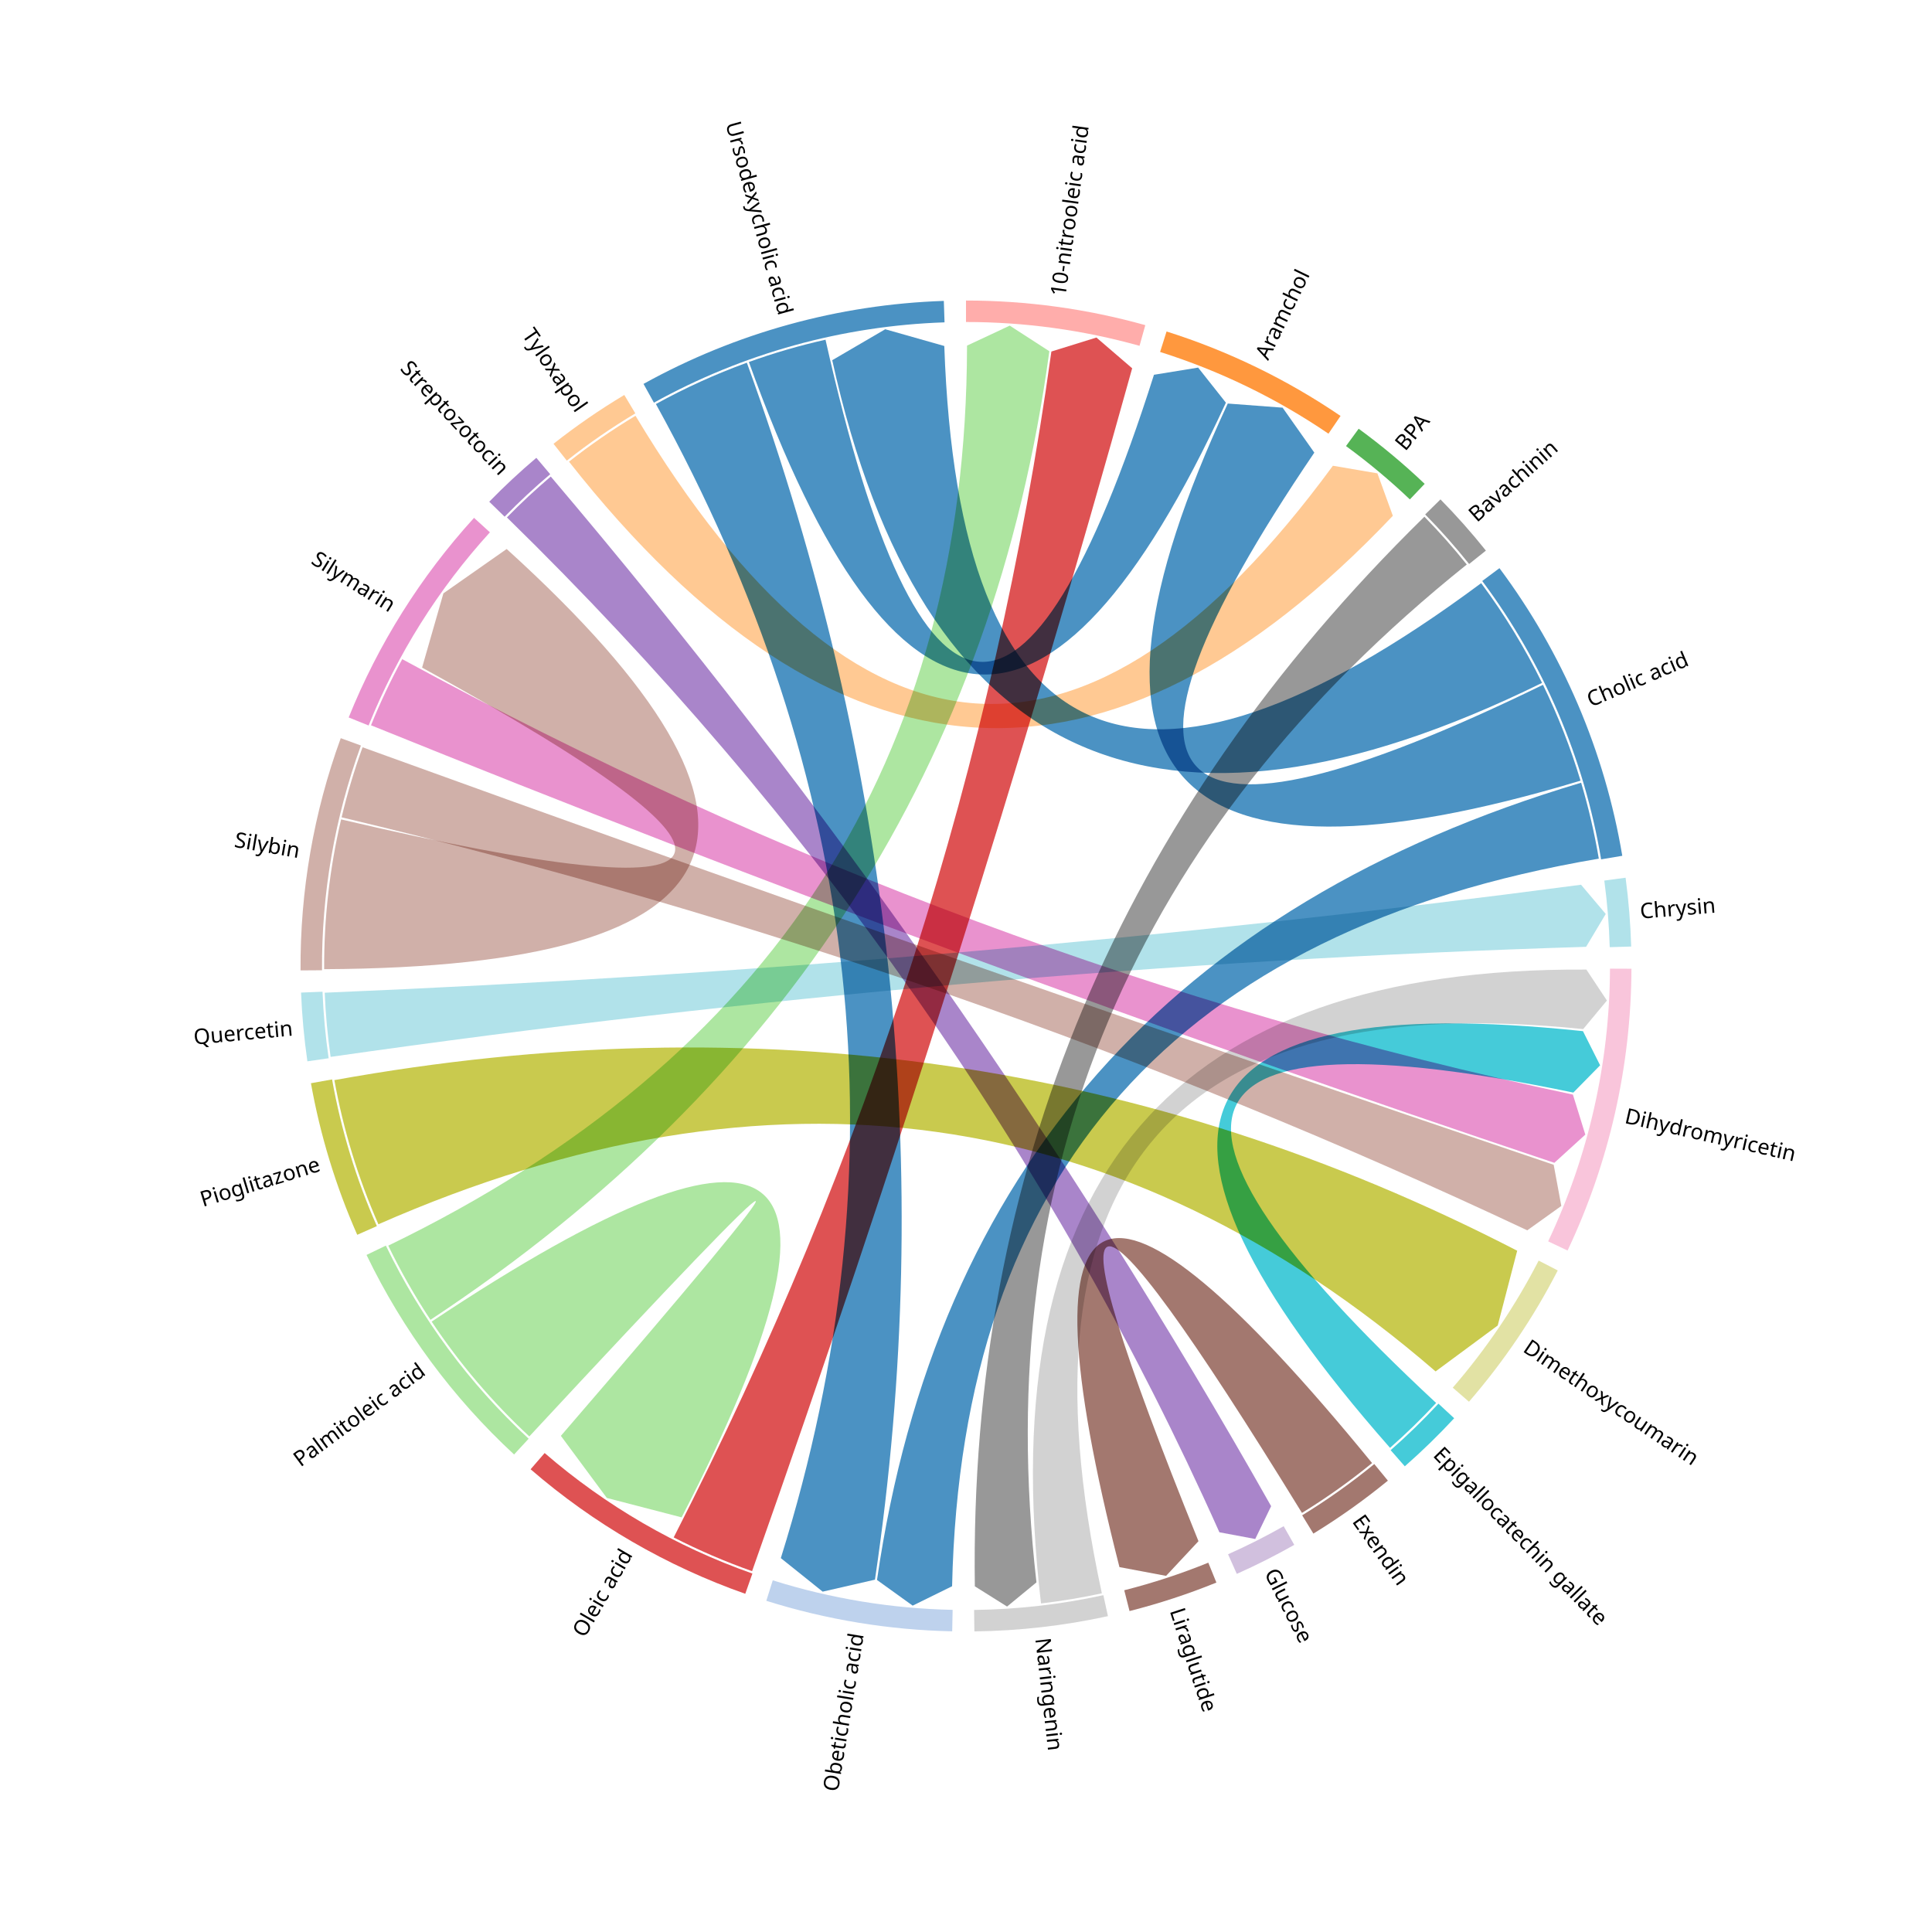
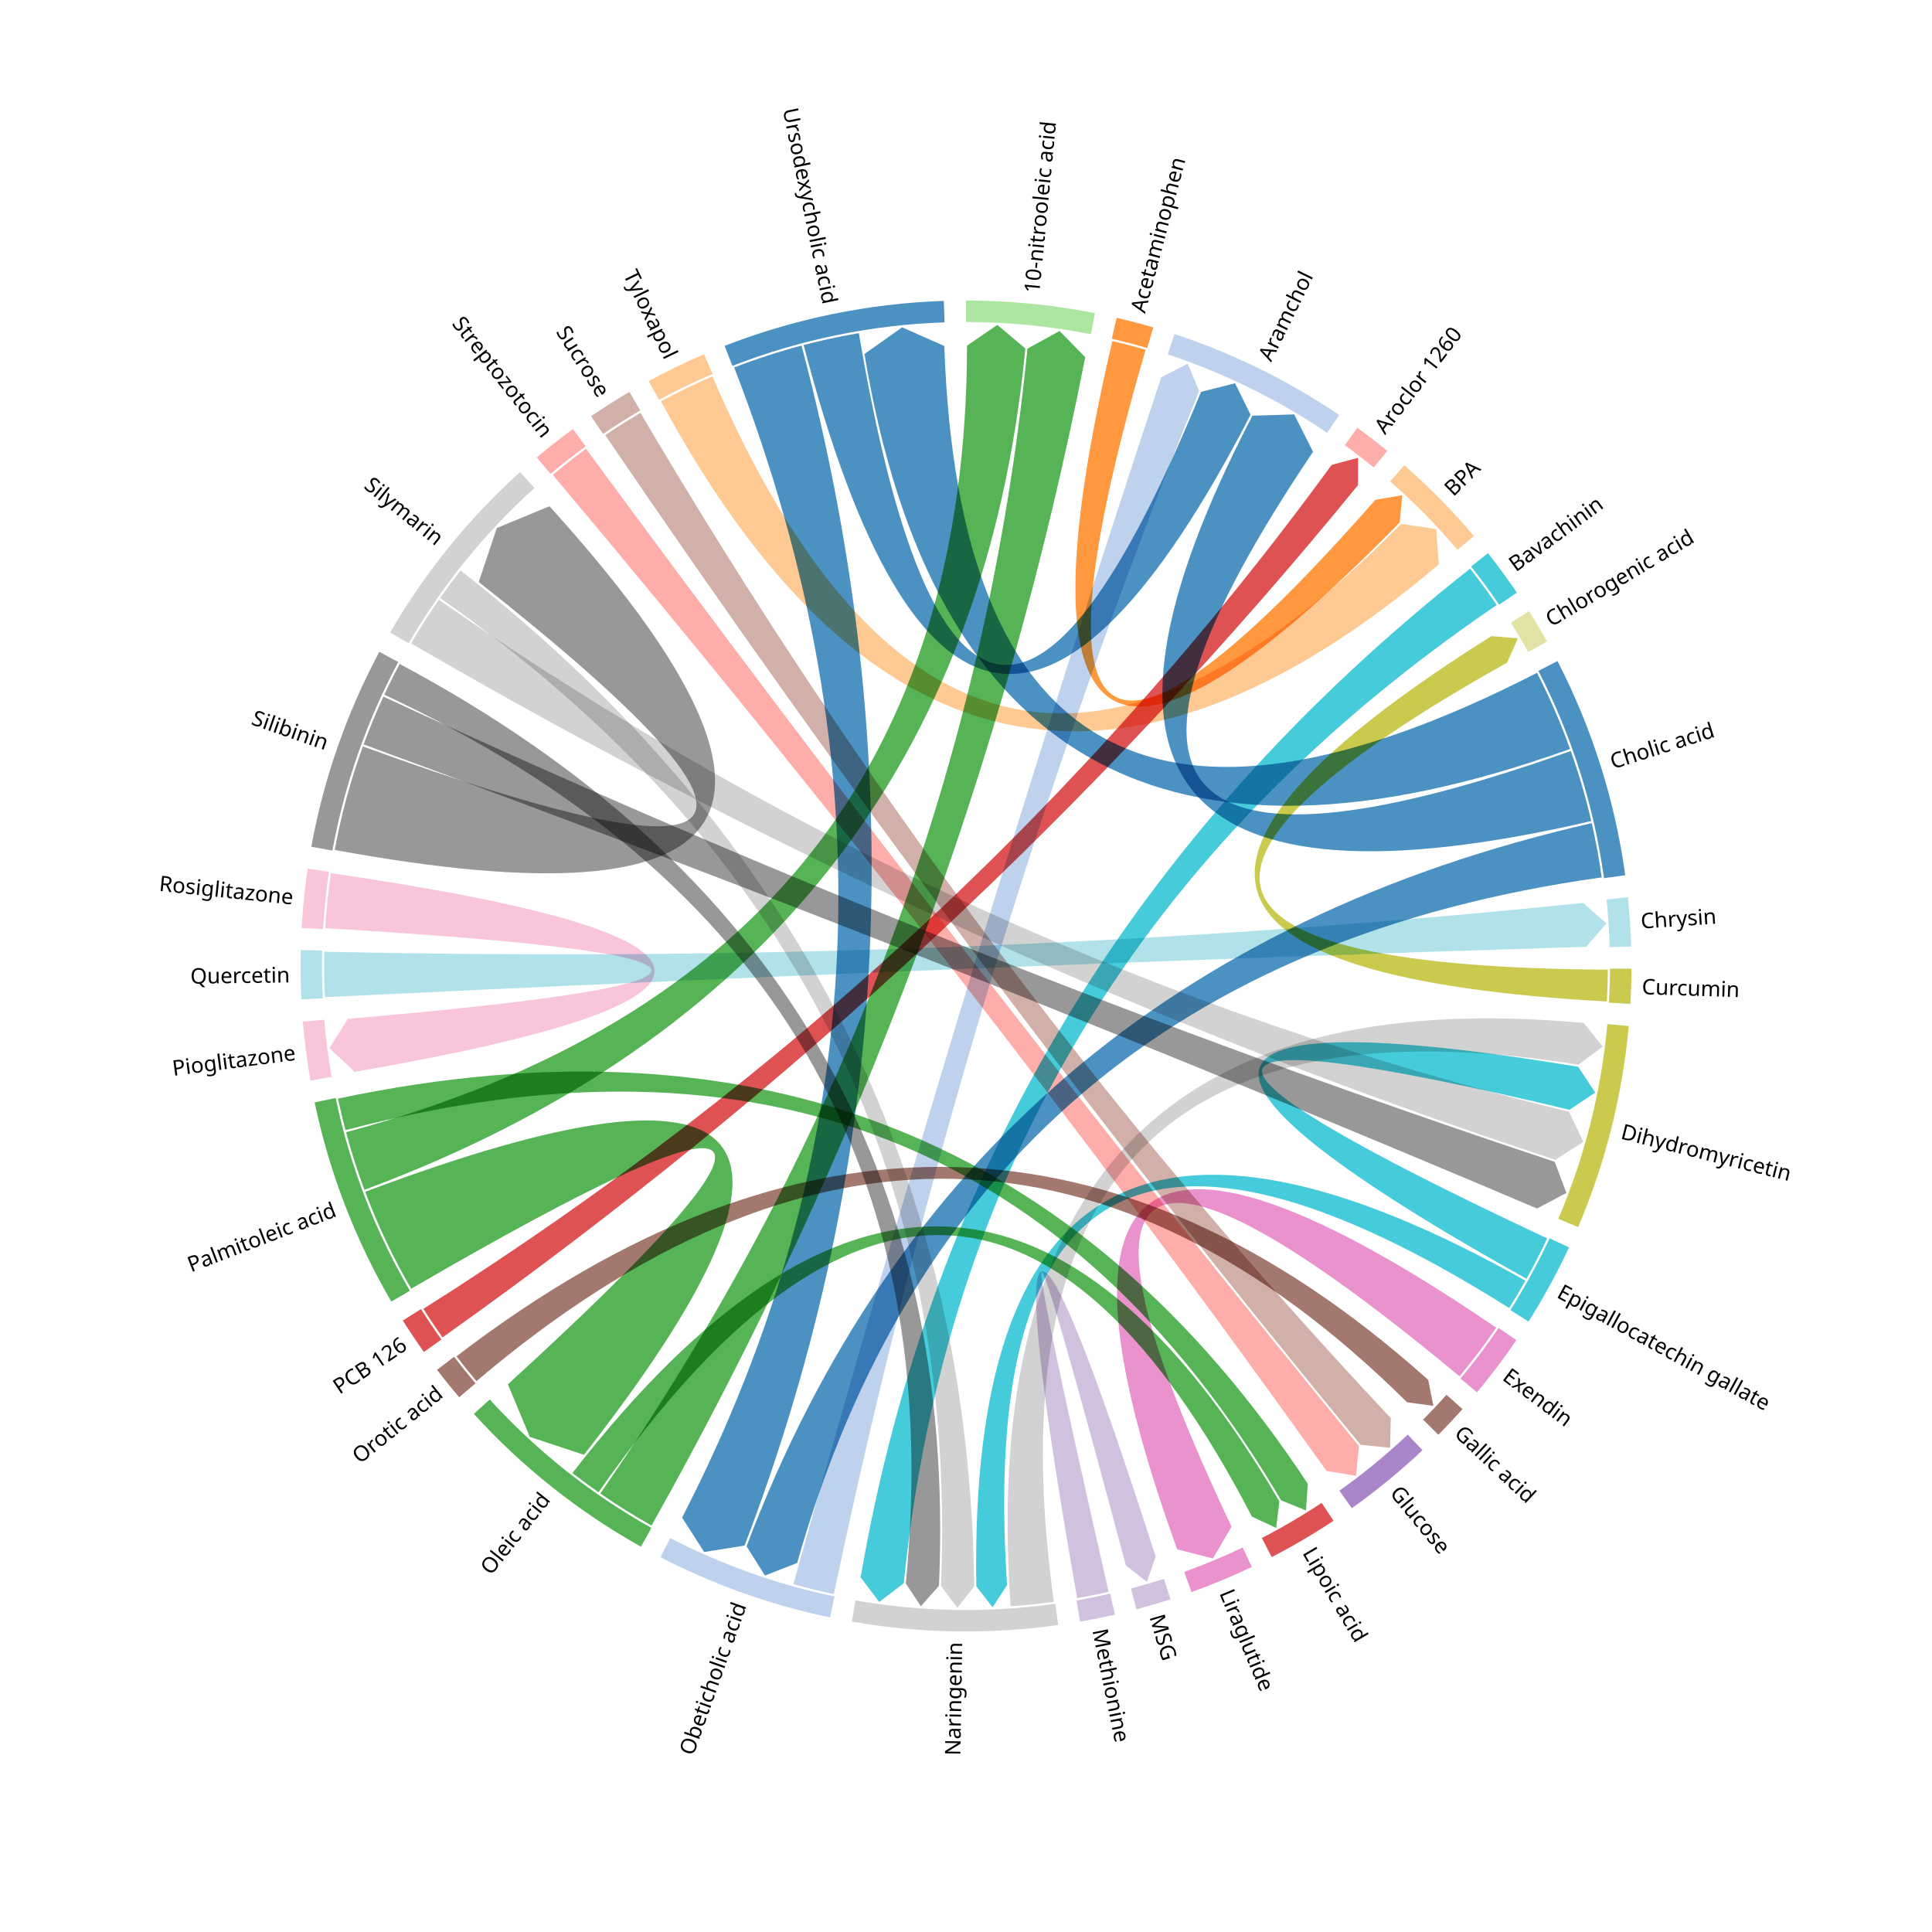
<svg width="900" height="900" viewBox="-450,-450,900,900">
  <g font-size="10" font-family="sans-serif">
    <g>
-       <path fill="#ff9896" fill-opacity="0.8" d="M1.8982025386783973e-14,-310A310,310,0,0,1,83.528,-298.535L80.833,-288.905A300,300,0,0,0,1.8369701987210297e-14,-300Z" />
-       <text dy="0.35em" transform="         rotate(-82.18438)         translate(315)                ">10-nitrooleic acid</text>
+       <path fill="#98df8a" fill-opacity="0.8" d="M1.8982025386783973e-14,-310A310,310,0,0,1,60.081,-304.122L58.143,-294.312A300,300,0,0,0,1.8369701987210297e-14,-300Z" />
+       <text dy="0.35em" transform="         rotate(-84.41238)         translate(315)                ">10-nitrooleic acid</text>
    </g>
    <g>
-       <path fill="#ff7f0e" fill-opacity="0.8" d="M93.431,-295.585A310,310,0,0,1,174.477,-256.237L168.849,-247.972A300,300,0,0,0,90.417,-286.05Z" />
-       <text dy="0.35em" transform="         rotate(-64.10358)         translate(315)                ">Aramchol</text>
+       <path fill="#ff7f0e" fill-opacity="0.8" d="M70.183,-301.951A310,310,0,0,1,87.238,-297.472L84.424,-287.876A300,300,0,0,0,67.919,-292.21Z" />
+       <text dy="0.35em" transform="         rotate(-75.28518)         translate(315)                ">Acetaminophen</text>
    </g>
    <g>
-       <path fill="#2ca02c" fill-opacity="0.8" d="M182.92,-250.28A310,310,0,0,1,213.665,-224.605L206.773,-217.359A300,300,0,0,0,177.019,-242.207Z" />
-       <text dy="0.35em" transform="         rotate(-50.13411)         translate(315)                ">BPA</text>
+       <path fill="#aec7e8" fill-opacity="0.8" d="M97.103,-294.399A310,310,0,0,1,173.855,-256.66L168.247,-248.381A300,300,0,0,0,93.971,-284.903Z" />
+       <text dy="0.35em" transform="         rotate(-63.81645)         translate(315)                ">Aramchol</text>
    </g>
    <g>
-       <path fill="#7f7f7f" fill-opacity="0.8" d="M221.032,-217.359A310,310,0,0,1,242.188,-193.507L234.376,-187.264A300,300,0,0,0,213.902,-210.347Z" />
-       <text dy="0.35em" transform="         rotate(-41.57228)         translate(315)                ">Bavachinin</text>
+       <path fill="#ff9896" fill-opacity="0.8" d="M182.312,-250.724A310,310,0,0,1,196.273,-239.952L189.941,-232.212A300,300,0,0,0,176.431,-242.636Z" />
+       <text dy="0.35em" transform="         rotate(-52.34772)         translate(315)                ">Aroclor 1260</text>
    </g>
    <g>
-       <path fill="#1f77b4" fill-opacity="0.8" d="M248.503,-185.328A310,310,0,0,1,305.72,-51.336L295.858,-49.68A300,300,0,0,0,240.487,-179.349Z" />
-       <text dy="0.35em" transform="         rotate(-23.12341)         translate(315)                ">Cholic acid</text>
+       <path fill="#ffbb78" fill-opacity="0.8" d="M204.161,-233.278A310,310,0,0,1,236.595,-200.307L228.963,-193.846A300,300,0,0,0,197.575,-225.753Z" />
+       <text dy="0.35em" transform="         rotate(-44.53012)         translate(315)                ">BPA</text>
    </g>
    <g>
-       <path fill="#9edae5" fill-opacity="0.8" d="M307.261,-41.119A310,310,0,0,1,309.867,-9.064L299.872,-8.772A300,300,0,0,0,297.349,-39.792Z" />
-       <text dy="0.35em" transform="         rotate(-4.648907)         translate(315)                ">Chrysin</text>
+       <path fill="#17becf" fill-opacity="0.8" d="M243.139,-192.311A310,310,0,0,1,256.615,-173.921L248.338,-168.311A300,300,0,0,0,235.296,-186.107Z" />
+       <text dy="0.35em" transform="         rotate(-36.23483)         translate(315)                ">Bavachinin</text>
    </g>
    <g>
-       <path fill="#f7b6d2" fill-opacity="0.8" d="M309.997,1.268A310,310,0,0,1,280.233,132.55L271.193,128.274A300,300,0,0,0,299.997,1.227Z" />
-       <text dy="0.35em" transform="         rotate(12.7742)         translate(315)                ">Dihydromyricetin</text>
+       <path fill="#dbdb8d" fill-opacity="0.8" d="M262.269,-165.272A310,310,0,0,1,270.651,-151.156L261.92,-146.28A300,300,0,0,0,253.809,-159.941Z" />
+       <text dy="0.35em" transform="         rotate(-30.70025)         translate(315)                ">Chlorogenic acid</text>
    </g>
    <g>
-       <path fill="#dbdb8d" fill-opacity="0.8" d="M275.66,141.816A310,310,0,0,1,234.31,202.975L226.752,196.427A300,300,0,0,0,266.767,137.241Z" />
-       <text dy="0.35em" transform="         rotate(34.06264)         translate(315)                ">Dimethoxycoumarin</text>
+       <path fill="#1f77b4" fill-opacity="0.8" d="M275.538,-142.052A310,310,0,0,1,307.103,-42.283L297.196,-40.919A300,300,0,0,0,266.65,-137.47Z" />
+       <text dy="0.35em" transform="         rotate(-17.55622)         translate(315)                ">Cholic acid</text>
    </g>
    <g>
-       <path fill="#17becf" fill-opacity="0.8" d="M227.415,210.671A310,310,0,0,1,204.411,233.058L197.817,225.54A300,300,0,0,0,220.079,203.875Z" />
-       <text dy="0.35em" transform="         rotate(45.77889)         translate(315)                ">Epigallocatechin gallate</text>
+       <path fill="#9edae5" fill-opacity="0.8" d="M308.341,-32.025A310,310,0,0,1,309.867,-9.078L299.871,-8.785A300,300,0,0,0,298.395,-30.992Z" />
+       <text dy="0.35em" transform="         rotate(-3.803797)         translate(315)                ">Chrysin</text>
    </g>
    <g>
-       <path fill="#8c564b" fill-opacity="0.8" d="M196.53,239.741A310,310,0,0,1,161.82,264.413L156.6,255.884A300,300,0,0,0,190.191,232.008Z" />
-       <text dy="0.35em" transform="         rotate(54.59497)         translate(315)                ">Exendin</text>
+       <path fill="#bcbd22" fill-opacity="0.8" d="M309.997,1.254A310,310,0,0,1,309.496,17.664L299.513,17.094A300,300,0,0,0,299.998,1.214Z" />
+       <text dy="0.35em" transform="         rotate(1.749116)         translate(315)                ">Curcumin</text>
    </g>
    <g>
-       <path fill="#c5b0d5" fill-opacity="0.8" d="M152.918,269.659A310,310,0,0,1,126.147,283.173L122.077,274.038A300,300,0,0,0,147.985,260.96Z" />
-       <text dy="0.35em" transform="         rotate(63.21576)         translate(315)                ">Glucose</text>
+       <path fill="#bcbd22" fill-opacity="0.8" d="M308.736,27.968A310,310,0,0,1,285.131,121.658L275.933,117.733A300,300,0,0,0,298.777,27.066Z" />
+       <text dy="0.35em" transform="         rotate(14.14147)         translate(315)                ">Dihydromyricetin</text>
    </g>
    <g>
-       <path fill="#8c564b" fill-opacity="0.8" d="M116.639,287.22A310,310,0,0,1,76.176,300.495L73.719,290.802A300,300,0,0,0,112.877,277.955Z" />
-       <text dy="0.35em" transform="         rotate(71.83654)         translate(315)                ">Liraglutide</text>
+       <path fill="#17becf" fill-opacity="0.8" d="M280.918,131.093A310,310,0,0,1,262.047,165.624L253.594,160.282A300,300,0,0,0,271.856,126.864Z" />
+       <text dy="0.35em" transform="         rotate(28.65554)         translate(315)                ">Epigallocatechin gallate</text>
    </g>
    <g>
-       <path fill="#c7c7c7" fill-opacity="0.8" d="M66.119,302.867A310,310,0,0,1,3.9,309.975L3.774,299.976A300,300,0,0,0,63.986,293.097Z" />
-       <text dy="0.35em" transform="         rotate(83.48204)         translate(315)                ">Naringenin</text>
+       <path fill="#e377c2" fill-opacity="0.8" d="M256.381,174.266A310,310,0,0,1,238.043,198.583L230.365,192.177A300,300,0,0,0,248.111,168.644Z" />
+       <text dy="0.35em" transform="         rotate(37.02019)         translate(315)                ">Exendin</text>
    </g>
    <g>
-       <path fill="#aec7e8" fill-opacity="0.8" d="M-6.433,309.933A310,310,0,0,1,-93.02,295.715L-90.02,286.176A300,300,0,0,0,-6.225,299.935Z" />
-       <text dy="0.35em" transform="         rotate(99.3253)         translate(315)         rotate(180)       " text-anchor="end">Obeticholic acid</text>
+       <path fill="#8c564b" fill-opacity="0.8" d="M231.293,206.406A310,310,0,0,1,220.041,218.362L212.943,211.318A300,300,0,0,0,223.832,199.748Z" />
+       <text dy="0.35em" transform="         rotate(43.26313)         translate(315)                ">Gallic acid</text>
    </g>
    <g>
-       <path fill="#d62728" fill-opacity="0.8" d="M-102.824,292.45A310,310,0,0,1,-202.824,234.441L-196.281,226.878A300,300,0,0,0,-99.507,283.016Z" />
-       <text dy="0.35em" transform="         rotate(120.1179)         translate(315)         rotate(180)       " text-anchor="end">Oleic acid</text>
+       <path fill="#9467bd" fill-opacity="0.8" d="M212.642,225.574A310,310,0,0,1,179.728,252.583L173.93,244.435A300,300,0,0,0,205.782,218.297Z" />
+       <text dy="0.35em" transform="         rotate(50.62808)         translate(315)                ">Glucose</text>
    </g>
    <g>
-       <path fill="#98df8a" fill-opacity="0.8" d="M-210.524,227.551A310,310,0,0,1,-279.257,134.594L-270.248,130.253A300,300,0,0,0,-203.733,220.211Z" />
-       <text dy="0.35em" transform="         rotate(143.5207)         translate(315)         rotate(180)       " text-anchor="end">Palmitoleic acid</text>
+       <path fill="#d62728" fill-opacity="0.8" d="M171.21,258.432A310,310,0,0,1,142.415,275.351L137.821,266.469A300,300,0,0,0,165.687,250.096Z" />
+       <text dy="0.35em" transform="         rotate(59.5636)         translate(315)                ">Lipoic acid</text>
    </g>
    <g>
-       <path fill="#bcbd22" fill-opacity="0.8" d="M-283.587,125.213A310,310,0,0,1,-305.153,54.607L-295.309,52.845A300,300,0,0,0,-274.439,121.174Z" />
-       <text dy="0.35em" transform="         rotate(163.0157)         translate(315)         rotate(180)       " text-anchor="end">Pioglitazone</text>
+       <path fill="#e377c2" fill-opacity="0.8" d="M133.159,279.944A310,310,0,0,1,105.045,291.66L101.657,282.252A300,300,0,0,0,128.863,270.914Z" />
+       <text dy="0.35em" transform="         rotate(67.3771)         translate(315)                ">Liraglutide</text>
    </g>
    <g>
-       <path fill="#9edae5" fill-opacity="0.8" d="M-306.803,44.407A310,310,0,0,1,-309.753,12.382L-299.761,11.983A300,300,0,0,0,-296.906,42.974Z" />
-       <text dy="0.35em" transform="         rotate(174.7375)         translate(315)         rotate(180)       " text-anchor="end">Quercetin</text>
+       <path fill="#c5b0d5" fill-opacity="0.8" d="M95.267,294.999A310,310,0,0,1,79.406,299.658L76.844,289.991A300,300,0,0,0,92.193,285.483Z" />
+       <text dy="0.35em" transform="         rotate(73.63058)         translate(315)                ">MSG</text>
    </g>
    <g>
-       <path fill="#c49c94" fill-opacity="0.8" d="M-309.993,2.052A310,310,0,0,1,-291.266,-106.132L-281.871,-102.708A300,300,0,0,0,-299.993,1.986Z" />
-       <text dy="0.35em" transform="         rotate(189.8208)         translate(315)         rotate(180)       " text-anchor="end">Silybin</text>
+       <path fill="#c5b0d5" fill-opacity="0.8" d="M69.375,302.138A310,310,0,0,1,53.17,305.406L51.455,295.554A300,300,0,0,0,67.137,292.391Z" />
+       <text dy="0.35em" transform="         rotate(78.59617)         translate(315)                ">Methionine</text>
    </g>
    <g>
-       <path fill="#e377c2" fill-opacity="0.8" d="M-287.567,-115.78A310,310,0,0,1,-229.174,-208.757L-221.781,-202.023A300,300,0,0,0,-278.291,-112.045Z" />
-       <text dy="0.35em" transform="         rotate(212.1307)         translate(315)         rotate(180)       " text-anchor="end">Silymarin</text>
+       <path fill="#c7c7c7" fill-opacity="0.8" d="M42.962,307.009A310,310,0,0,1,-53.173,305.406L-51.458,295.554A300,300,0,0,0,41.576,297.105Z" />
+       <text dy="0.35em" transform="         rotate(90.95522)         translate(315)         rotate(180)       " text-anchor="end">Naringenin</text>
    </g>
    <g>
-       <path fill="#9467bd" fill-opacity="0.8" d="M-222.089,-216.279A310,310,0,0,1,-200.152,-236.726L-193.695,-229.09A300,300,0,0,0,-214.925,-209.302Z" />
-       <text dy="0.35em" transform="         rotate(227.013)         translate(315)         rotate(180)       " text-anchor="end">Streptozotocin</text>
+       <path fill="#aec7e8" fill-opacity="0.8" d="M-63.322,303.464A310,310,0,0,1,-142.333,275.393L-137.741,266.51A300,300,0,0,0,-61.279,293.675Z" />
+       <text dy="0.35em" transform="         rotate(109.5589)         translate(315)         rotate(180)       " text-anchor="end">Obeticholic acid</text>
    </g>
    <g>
-       <path fill="#ffbb78" fill-opacity="0.8" d="M-192.151,-243.265A310,310,0,0,1,-159.18,-266.011L-154.045,-257.43A300,300,0,0,0,-185.953,-235.418Z" />
-       <text dy="0.35em" transform="         rotate(235.3996)         translate(315)         rotate(180)       " text-anchor="end">Tyloxapol</text>
+       <path fill="#2ca02c" fill-opacity="0.8" d="M-151.432,270.497A310,310,0,0,1,-229.268,208.653L-221.872,201.922A300,300,0,0,0,-146.547,261.771Z" />
+       <text dy="0.35em" transform="         rotate(128.4682)         translate(315)         rotate(180)       " text-anchor="end">Oleic acid</text>
    </g>
    <g>
-       <path fill="#1f77b4" fill-opacity="0.8" d="M-150.226,-271.168A310,310,0,0,1,-10.331,-309.828L-9.998,-299.833A300,300,0,0,0,-145.38,-262.421Z" />
-       <text dy="0.35em" transform="         rotate(254.5519)         translate(315)         rotate(180)       " text-anchor="end">Ursodexycholic acid</text>
+       <path fill="#8c564b" fill-opacity="0.8" d="M-236.094,200.896A310,310,0,0,1,-246.399,188.116L-238.451,182.048A300,300,0,0,0,-228.479,194.416Z" />
+       <text dy="0.35em" transform="         rotate(141.1224)         translate(315)         rotate(180)       " text-anchor="end">Orotic acid</text>
+     </g>
+     <g>
+       <path fill="#d62728" fill-opacity="0.8" d="M-252.531,179.8A310,310,0,0,1,-262.346,165.151L-253.883,159.823A300,300,0,0,0,-244.385,174Z" />
+       <text dy="0.35em" transform="         rotate(146.1793)         translate(315)         rotate(180)       " text-anchor="end">PCB 126</text>
+     </g>
+     <g>
+       <path fill="#2ca02c" fill-opacity="0.8" d="M-267.704,156.316A310,310,0,0,1,-303.419,63.538L-293.631,61.489A300,300,0,0,0,-259.068,151.273Z" />
+       <text dy="0.35em" transform="         rotate(158.9458)         translate(315)         rotate(180)       " text-anchor="end">Palmitoleic acid</text>
+     </g>
+     <g>
+       <path fill="#f7b6d2" fill-opacity="0.8" d="M-305.368,53.391A310,310,0,0,1,-308.918,25.875L-298.953,25.04A300,300,0,0,0,-295.517,51.669Z" />
+       <text dy="0.35em" transform="         rotate(172.6474)         translate(315)         rotate(180)       " text-anchor="end">Pioglitazone</text>
+     </g>
+     <g>
+       <path fill="#9edae5" fill-opacity="0.8" d="M-309.609,15.565A310,310,0,0,1,-309.911,-7.431L-299.914,-7.191A300,300,0,0,0,-299.622,15.063Z" />
+       <text dy="0.35em" transform="         rotate(179.2478)         translate(315)         rotate(180)       " text-anchor="end">Quercetin</text>
+     </g>
+     <g>
+       <path fill="#f7b6d2" fill-opacity="0.8" d="M-309.491,-17.755A310,310,0,0,1,-306.664,-45.355L-296.772,-43.892A300,300,0,0,0,-299.508,-17.182Z" />
+       <text dy="0.35em" transform="         rotate(185.8482)         translate(315)         rotate(180)       " text-anchor="end">Rosiglitazone</text>
+     </g>
+     <g>
+       <path fill="#7f7f7f" fill-opacity="0.8" d="M-304.982,-55.55A310,310,0,0,1,-273.289,-146.333L-264.473,-141.612A300,300,0,0,0,-295.144,-53.758Z" />
+       <text dy="0.35em" transform="         rotate(199.2449)         translate(315)         rotate(180)       " text-anchor="end">Silibinin</text>
+     </g>
+     <g>
+       <path fill="#c7c7c7" fill-opacity="0.8" d="M-268.26,-155.36A310,310,0,0,1,-207.749,-230.088L-201.047,-222.666A300,300,0,0,0,-259.606,-150.348Z" />
+       <text dy="0.35em" transform="         rotate(218.9988)         translate(315)         rotate(180)       " text-anchor="end">Silymarin</text>
+     </g>
+     <g>
+       <path fill="#ff9896" fill-opacity="0.8" d="M-199.965,-236.884A310,310,0,0,1,-183.11,-250.141L-177.203,-242.072A300,300,0,0,0,-193.514,-229.243Z" />
+       <text dy="0.35em" transform="         rotate(231.8128)         translate(315)         rotate(180)       " text-anchor="end">Streptozotocin</text>
+     </g>
+     <g>
+       <path fill="#c49c94" fill-opacity="0.8" d="M-174.672,-256.105A310,310,0,0,1,-156.795,-267.423L-151.737,-258.797A300,300,0,0,0,-169.037,-247.844Z" />
+       <text dy="0.35em" transform="         rotate(237.6604)         translate(315)         rotate(180)       " text-anchor="end">Sucrose</text>
+     </g>
+     <g>
+       <path fill="#ffbb78" fill-opacity="0.8" d="M-147.796,-272.5A310,310,0,0,1,-122.01,-284.98L-118.074,-275.787A300,300,0,0,0,-143.028,-263.71Z" />
+       <text dy="0.35em" transform="         rotate(244.1742)         translate(315)         rotate(180)       " text-anchor="end">Tyloxapol</text>
+     </g>
+     <g>
+       <path fill="#1f77b4" fill-opacity="0.8" d="M-112.445,-288.888A310,310,0,0,1,-10.331,-309.828L-9.998,-299.833A300,300,0,0,0,-108.817,-279.569Z" />
+       <text dy="0.35em" transform="         rotate(258.4113)         translate(315)         rotate(180)       " text-anchor="end">Ursodexycholic acid</text>
    </g>
  </g>
  <g>
-     <path fill="#98df8a" fill-opacity="0.8" d="M-203.42,219.138A299,299,0,0,1,-248.916,165.655Q0,0,-132.471,256.851L-167.31,247.807L-188.72,218.874Q0,0,-203.42,219.138Z" style="mix-blend-mode: multiply;" />
-     <path fill="#bcbd22" fill-opacity="0.8" d="M-273.725,120.314A299,299,0,0,1,-294.236,53.16Q0,0,256.765,132.637L247.699,167.47L218.752,188.861Q0,0,-273.725,120.314Z" style="mix-blend-mode: multiply;" />
-     <path fill="#c49c94" fill-opacity="0.8" d="M-298.996,1.481A299,299,0,0,1,-291.097,-68.29Q0,0,-253.377,-139.001L-243.445,-173.597L-213.973,-194.259Q0,0,-298.996,1.481Z" style="mix-blend-mode: multiply;" />
-     <path fill="#1f77b4" fill-opacity="0.8" d="M239.983,-178.352A299,299,0,0,1,268.344,-131.88Q0,0,-62.316,-282.202L-37.624,-296.623L-10.113,-288.823Q0,0,239.983,-178.352Z" style="mix-blend-mode: multiply;" />
-     <path fill="#1f77b4" fill-opacity="0.8" d="M268.782,-130.985A299,299,0,0,1,286.266,-86.33Q0,0,121.939,-262.015L147.491,-260.091L162.26,-239.15Q0,0,268.782,-130.985Z" style="mix-blend-mode: multiply;" />
-     <path fill="#1f77b4" fill-opacity="0.8" d="M-144.459,-261.787A299,299,0,0,1,-102.085,-281.033Q0,0,-42.412,285.871L-66.764,291.451L-86.259,275.827Q0,0,-144.459,-261.787Z" style="mix-blend-mode: multiply;" />
-     <path fill="#8c564b" fill-opacity="0.8" d="M189.171,231.55A299,299,0,0,1,156.503,254.77Q0,0,108.292,267.944L93.207,284.101L71.483,280.02Q0,0,189.171,231.55Z" style="mix-blend-mode: multiply;" />
-     <path fill="#d62728" fill-opacity="0.8" d="M-99.645,281.907A299,299,0,0,1,-136.169,266.194Q0,0,39.777,-286.25L60.753,-292.763L77.406,-278.441Q0,0,-99.645,281.907Z" style="mix-blend-mode: multiply;" />
-     <path fill="#98df8a" fill-opacity="0.8" d="M-249.467,164.824A299,299,0,0,1,-269.131,130.267Q0,0,0.482,-289L20.377,-298.305L38.823,-286.381Q0,0,-249.467,164.824Z" style="mix-blend-mode: multiply;" />
-     <path fill="#ffbb78" fill-opacity="0.8" d="M-184.942,-234.942A299,299,0,0,1,-153.959,-256.316Q0,0,170.917,-233.041L191.657,-229.497L198.842,-209.721Q0,0,-184.942,-234.942Z" style="mix-blend-mode: multiply;" />
-     <path fill="#1f77b4" fill-opacity="0.8" d="M-101.148,-281.372A299,299,0,0,1,-65.445,-291.75Q0,0,87.561,-275.416L108.132,-278.763L121.065,-262.42Q0,0,-101.148,-281.372Z" style="mix-blend-mode: multiply;" />
-     <path fill="#1f77b4" fill-opacity="0.8" d="M286.552,-85.375A299,299,0,0,1,294.789,-50.006Q0,0,-6.479,288.927L-24.844,297.966L-41.459,286.011Q0,0,286.552,-85.375Z" style="mix-blend-mode: multiply;" />
-     <path fill="#c49c94" fill-opacity="0.8" d="M-290.868,-69.26A299,299,0,0,1,-281.101,-101.898Q0,0,273.765,92.594L277.32,111.779L261.455,123.135Q0,0,-290.868,-69.26Z" style="mix-blend-mode: multiply;" />
-     <path fill="#e377c2" fill-opacity="0.8" d="M-277.177,-112.134A299,299,0,0,1,-262.622,-142.936Q0,0,282.722,59.909L288.499,78.546L274.072,91.681Q0,0,-277.177,-112.134Z" style="mix-blend-mode: multiply;" />
-     <path fill="#9edae5" fill-opacity="0.8" d="M-295.987,42.338A299,299,0,0,1,-298.741,12.441Q0,0,286.51,-37.856L298.016,-24.234L288.862,-8.932Q0,0,-295.987,42.338Z" style="mix-blend-mode: multiply;" />
-     <path fill="#17becf" fill-opacity="0.8" d="M219.007,203.561A299,299,0,0,1,197.532,224.46Q0,0,287.402,30.353L295.399,46.263L282.92,58.967Q0,0,219.007,203.561Z" style="mix-blend-mode: multiply;" />
-     <path fill="#7f7f7f" fill-opacity="0.8" d="M213.538,-209.291A299,299,0,0,1,233.283,-187.029Q0,0,32.82,287.13L19.131,298.387L4.117,288.971Q0,0,213.538,-209.291Z" style="mix-blend-mode: multiply;" />
-     <path fill="#c7c7c7" fill-opacity="0.8" d="M63.286,292.226A299,299,0,0,1,34.945,296.951Q0,0,288.995,1.663L298.567,16.085L287.501,29.394Q0,0,63.286,292.226Z" style="mix-blend-mode: multiply;" />
-     <path fill="#9467bd" fill-opacity="0.8" d="M-213.861,-208.961A299,299,0,0,1,-193.43,-228.004Q0,0,142.14,251.629L134.739,266.92L118.041,263.794Q0,0,-213.861,-208.961Z" style="mix-blend-mode: multiply;" />
+     <path fill="#2ca02c" fill-opacity="0.8" d="M-258.456,150.338A299,299,0,0,1,-279.885,105.192Q0,0,-177.975,227.697L-203.176,219.364L-213.412,194.875Q0,0,-258.456,150.338Z" style="mix-blend-mode: multiply;" />
+     <path fill="#7f7f7f" fill-opacity="0.8" d="M-294.071,-54.069A299,299,0,0,1,-280.958,-102.292Q0,0,-226.994,-178.871L-218.562,-204.038L-194.033,-214.178Q0,0,-294.071,-54.069Z" style="mix-blend-mode: multiply;" />
+     <path fill="#1f77b4" fill-opacity="0.8" d="M265.989,-136.568A299,299,0,0,1,281.388,-101.102Q0,0,-47.299,-285.103L-29.762,-297.515L-10.113,-288.823Q0,0,265.989,-136.568Z" style="mix-blend-mode: multiply;" />
+     <path fill="#1f77b4" fill-opacity="0.8" d="M281.724,-100.163A299,299,0,0,1,291.278,-67.513Q0,0,133.422,-256.358L152.903,-256.947L161.679,-239.543Q0,0,281.724,-100.163Z" style="mix-blend-mode: multiply;" />
+     <path fill="#1f77b4" fill-opacity="0.8" d="M-107.99,-278.817A299,299,0,0,1,-76.601,-289.021Q0,0,-103.135,269.971L-121.957,272.997L-132.263,256.958Q0,0,-107.99,-278.817Z" style="mix-blend-mode: multiply;" />
+     <path fill="#e377c2" fill-opacity="0.8" d="M247.004,168.494A299,299,0,0,1,229.916,191.154Q0,0,123.703,261.187L115.015,275.994L98.382,271.739Q0,0,247.004,168.494Z" style="mix-blend-mode: multiply;" />
+     <path fill="#2ca02c" fill-opacity="0.8" d="M-146.493,260.655A299,299,0,0,1,-170.358,245.722Q0,0,28.619,-287.58L43.583,-295.807L55.539,-283.613Q0,0,-146.493,260.655Z" style="mix-blend-mode: multiply;" />
+     <path fill="#2ca02c" fill-opacity="0.8" d="M-280.234,104.259A299,299,0,0,1,-288.797,77.441Q0,0,0.482,-289L14.574,-298.645L27.66,-287.673Q0,0,-280.234,104.259Z" style="mix-blend-mode: multiply;" />
+     <path fill="#ffbb78" fill-opacity="0.8" d="M-142.113,-263.068A299,299,0,0,1,-118.138,-274.671Q0,0,202.731,-205.964L219.029,-203.537L220.256,-187.105Q0,0,-142.113,-263.068Z" style="mix-blend-mode: multiply;" />
+     <path fill="#1f77b4" fill-opacity="0.8" d="M-75.637,-289.275A299,299,0,0,1,-49.919,-294.803Q0,0,109.482,-267.46L125.333,-271.464L132.566,-256.802Q0,0,-75.637,-289.275Z" style="mix-blend-mode: multiply;" />
+     <path fill="#f7b6d2" fill-opacity="0.8" d="M-298.48,-17.622A299,299,0,0,1,-295.855,-43.253Q0,0,-284.764,49.3L-296.541,38.265L-287.951,24.602Q0,0,-298.48,-17.622Z" style="mix-blend-mode: multiply;" />
+     <path fill="#1f77b4" fill-opacity="0.8" d="M291.502,-66.542A299,299,0,0,1,296.137,-41.276Q0,0,-78.656,278.09L-93.662,283.952L-102.235,270.313Q0,0,291.502,-66.542Z" style="mix-blend-mode: multiply;" />
+     <path fill="#7f7f7f" fill-opacity="0.8" d="M-280.615,-103.228A299,299,0,0,1,-271.399,-125.473Q0,0,274.232,91.203L279.691,105.706L266.004,112.973Q0,0,-280.615,-103.228Z" style="mix-blend-mode: multiply;" />
+     <path fill="#c7c7c7" fill-opacity="0.8" d="M-258.491,-150.278A299,299,0,0,1,-245.561,-170.59Q0,0,280.909,67.905L287.565,81.9L274.534,90.288Q0,0,-258.491,-150.278Z" style="mix-blend-mode: multiply;" />
+     <path fill="#9edae5" fill-opacity="0.8" d="M-298.647,14.515A299,299,0,0,1,-298.926,-6.669Q0,0,287.503,-29.376L298.341,-19.836L288.862,-8.944Q0,0,-298.647,14.515Z" style="mix-blend-mode: multiply;" />
+     <path fill="#17becf" fill-opacity="0.8" d="M270.739,126.892A299,299,0,0,1,261.094,145.708Q0,0,285.164,46.933L293.13,58.958L281.134,66.968Q0,0,270.739,126.892Z" style="mix-blend-mode: multiply;" />
+     <path fill="#17becf" fill-opacity="0.8" d="M234.82,-185.096A299,299,0,0,1,247.23,-168.162Q0,0,-28.991,287.542L-40.419,296.255L-49.096,284.799Q0,0,234.82,-185.096Z" style="mix-blend-mode: multiply;" />
+     <path fill="#c7c7c7" fill-opacity="0.8" d="M40.944,296.183A299,299,0,0,1,20.791,298.276Q0,0,287.778,26.553L296.633,37.544L285.318,45.982Q0,0,40.944,296.183Z" style="mix-blend-mode: multiply;" />
+     <path fill="#ff9896" fill-opacity="0.8" d="M-192.488,-228.8A299,299,0,0,1,-177.014,-240.971Q0,0,183.058,223.631L181.673,237.478L167.945,235.193Q0,0,-192.488,-228.8Z" style="mix-blend-mode: multiply;" />
+     <path fill="#aec7e8" fill-opacity="0.8" d="M-61.563,292.594A299,299,0,0,1,-80.418,287.982Q0,0,90.983,-274.305L103.293,-280.591L108.59,-267.823Q0,0,-61.563,292.594Z" style="mix-blend-mode: multiply;" />
+     <path fill="#c49c94" fill-opacity="0.8" d="M-168.062,-247.298A299,299,0,0,1,-151.661,-257.682Q0,0,197.886,210.623L197.552,224.442L183.803,223.019Q0,0,-168.062,-247.298Z" style="mix-blend-mode: multiply;" />
+     <path fill="#ff7f0e" fill-opacity="0.8" d="M68.178,-291.123A299,299,0,0,1,83.664,-287.056Q0,0,190.693,-217.157L203.236,-219.309L202.043,-206.638Q0,0,68.178,-291.123Z" style="mix-blend-mode: multiply;" />
+     <path fill="#d62728" fill-opacity="0.8" d="M-243.859,173.013A299,299,0,0,1,-252.771,159.712Q0,0,170.351,-233.455L182.649,-236.728L182.604,-224.002Q0,0,-243.859,173.013Z" style="mix-blend-mode: multiply;" />
+     <path fill="#7f7f7f" fill-opacity="0.8" d="M-270.98,-126.377A299,299,0,0,1,-263.826,-140.701Q0,0,-12.595,288.725L-21.024,298.26L-28.032,287.637Q0,0,-270.98,-126.377Z" style="mix-blend-mode: multiply;" />
+     <path fill="#c7c7c7" fill-opacity="0.8" d="M-244.991,-171.408A299,299,0,0,1,-235.464,-184.276Q0,0,3.842,288.974L-4.032,298.973L-11.632,288.766Q0,0,-244.991,-171.408Z" style="mix-blend-mode: multiply;" />
+     <path fill="#2ca02c" fill-opacity="0.8" d="M-171.176,245.152A299,299,0,0,1,-183.347,236.188Q0,0,145.987,249.417L144.467,261.783L133.195,256.476Q0,0,-171.176,245.152Z" style="mix-blend-mode: multiply;" />
+     <path fill="#2ca02c" fill-opacity="0.8" d="M-289.054,76.478A299,299,0,0,1,-292.55,61.771Q0,0,159.21,241.191L158.359,253.621L146.817,248.929Q0,0,-289.054,76.478Z" style="mix-blend-mode: multiply;" />
+     <path fill="#c5b0d5" fill-opacity="0.8" d="M66.427,291.528A299,299,0,0,1,51.774,294.483Q0,0,88.355,275.163L84.267,286.88L74.492,279.235Q0,0,66.427,291.528Z" style="mix-blend-mode: multiply;" />
+     <path fill="#bcbd22" fill-opacity="0.8" d="M298.995,1.708A299,299,0,0,1,298.542,16.539Q0,0,244.759,-153.669L257.095,-152.653L252.081,-141.337Q0,0,298.995,1.708Z" style="mix-blend-mode: multiply;" />
+     <path fill="#17becf" fill-opacity="0.8" d="M260.607,146.577A299,299,0,0,1,253.014,159.326Q0,0,19.135,288.366L12.388,298.743L4.805,288.96Q0,0,260.607,146.577Z" style="mix-blend-mode: multiply;" />
+     <path fill="#8c564b" fill-opacity="0.8" d="M-228.04,193.388A299,299,0,0,1,-237.353,181.837Q0,0,215.304,192.783L217.736,204.92L205.474,203.227Q0,0,-228.04,193.388Z" style="mix-blend-mode: multiply;" />
  </g>
</svg>
